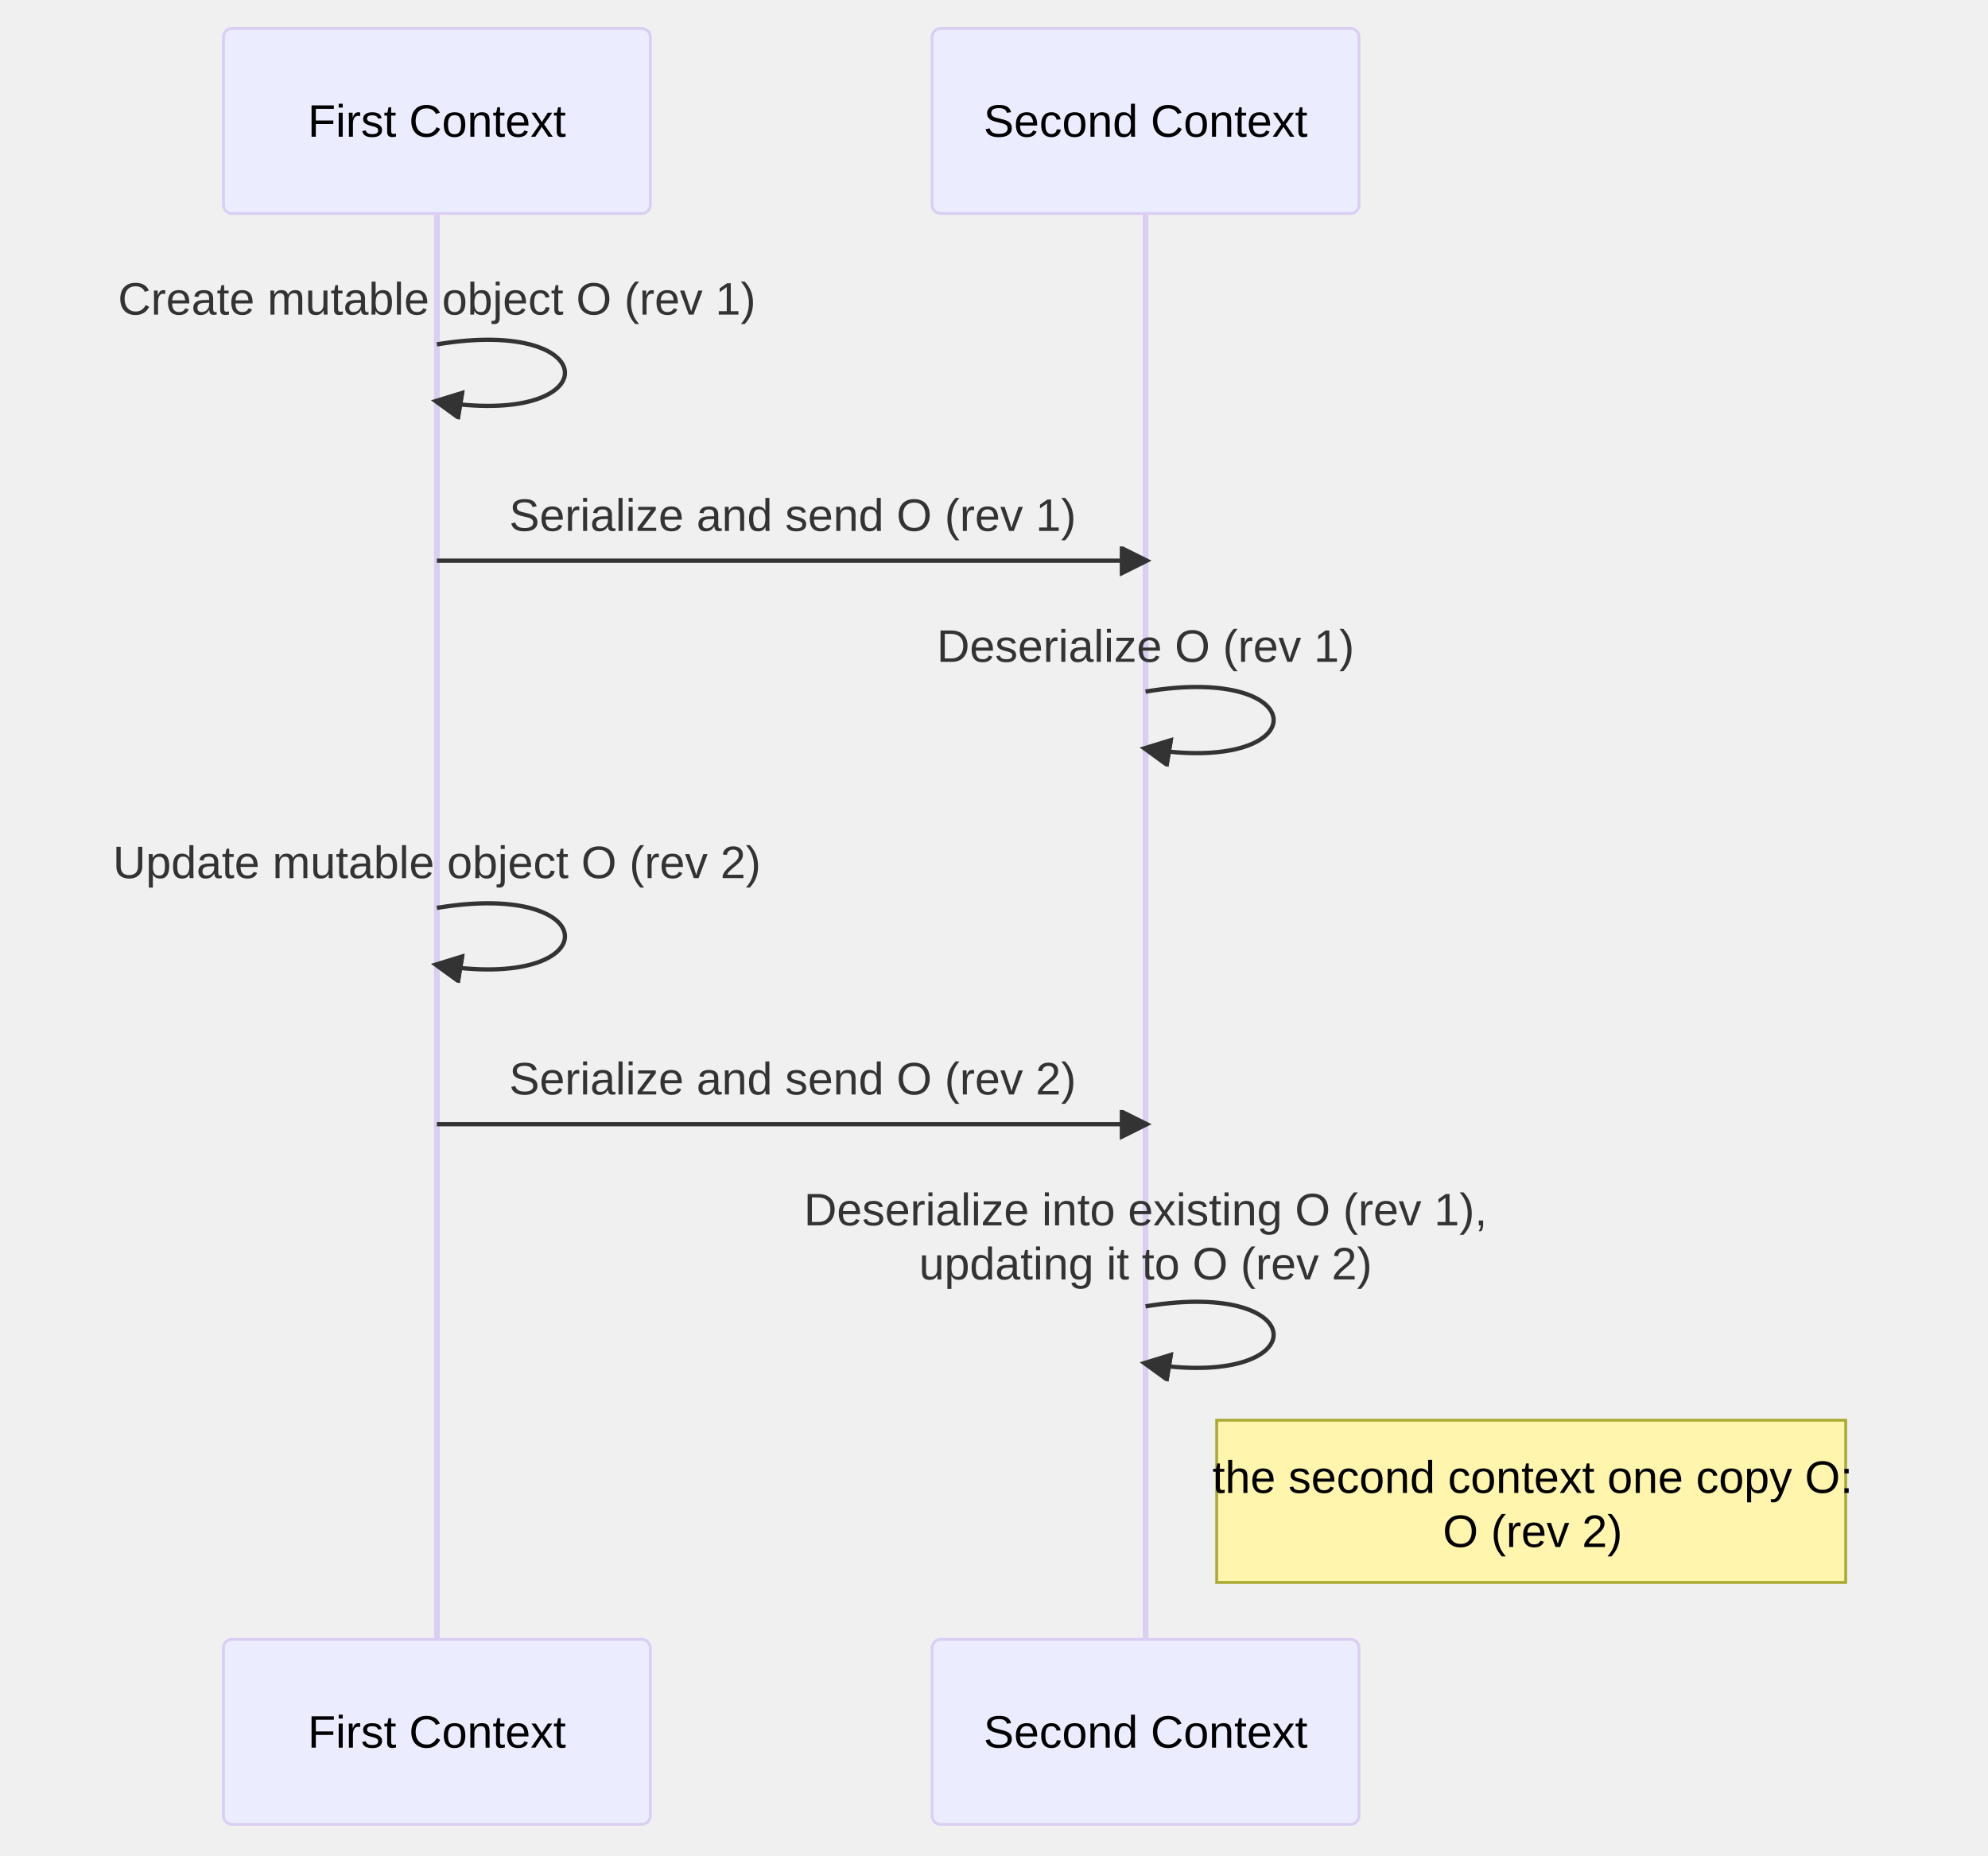
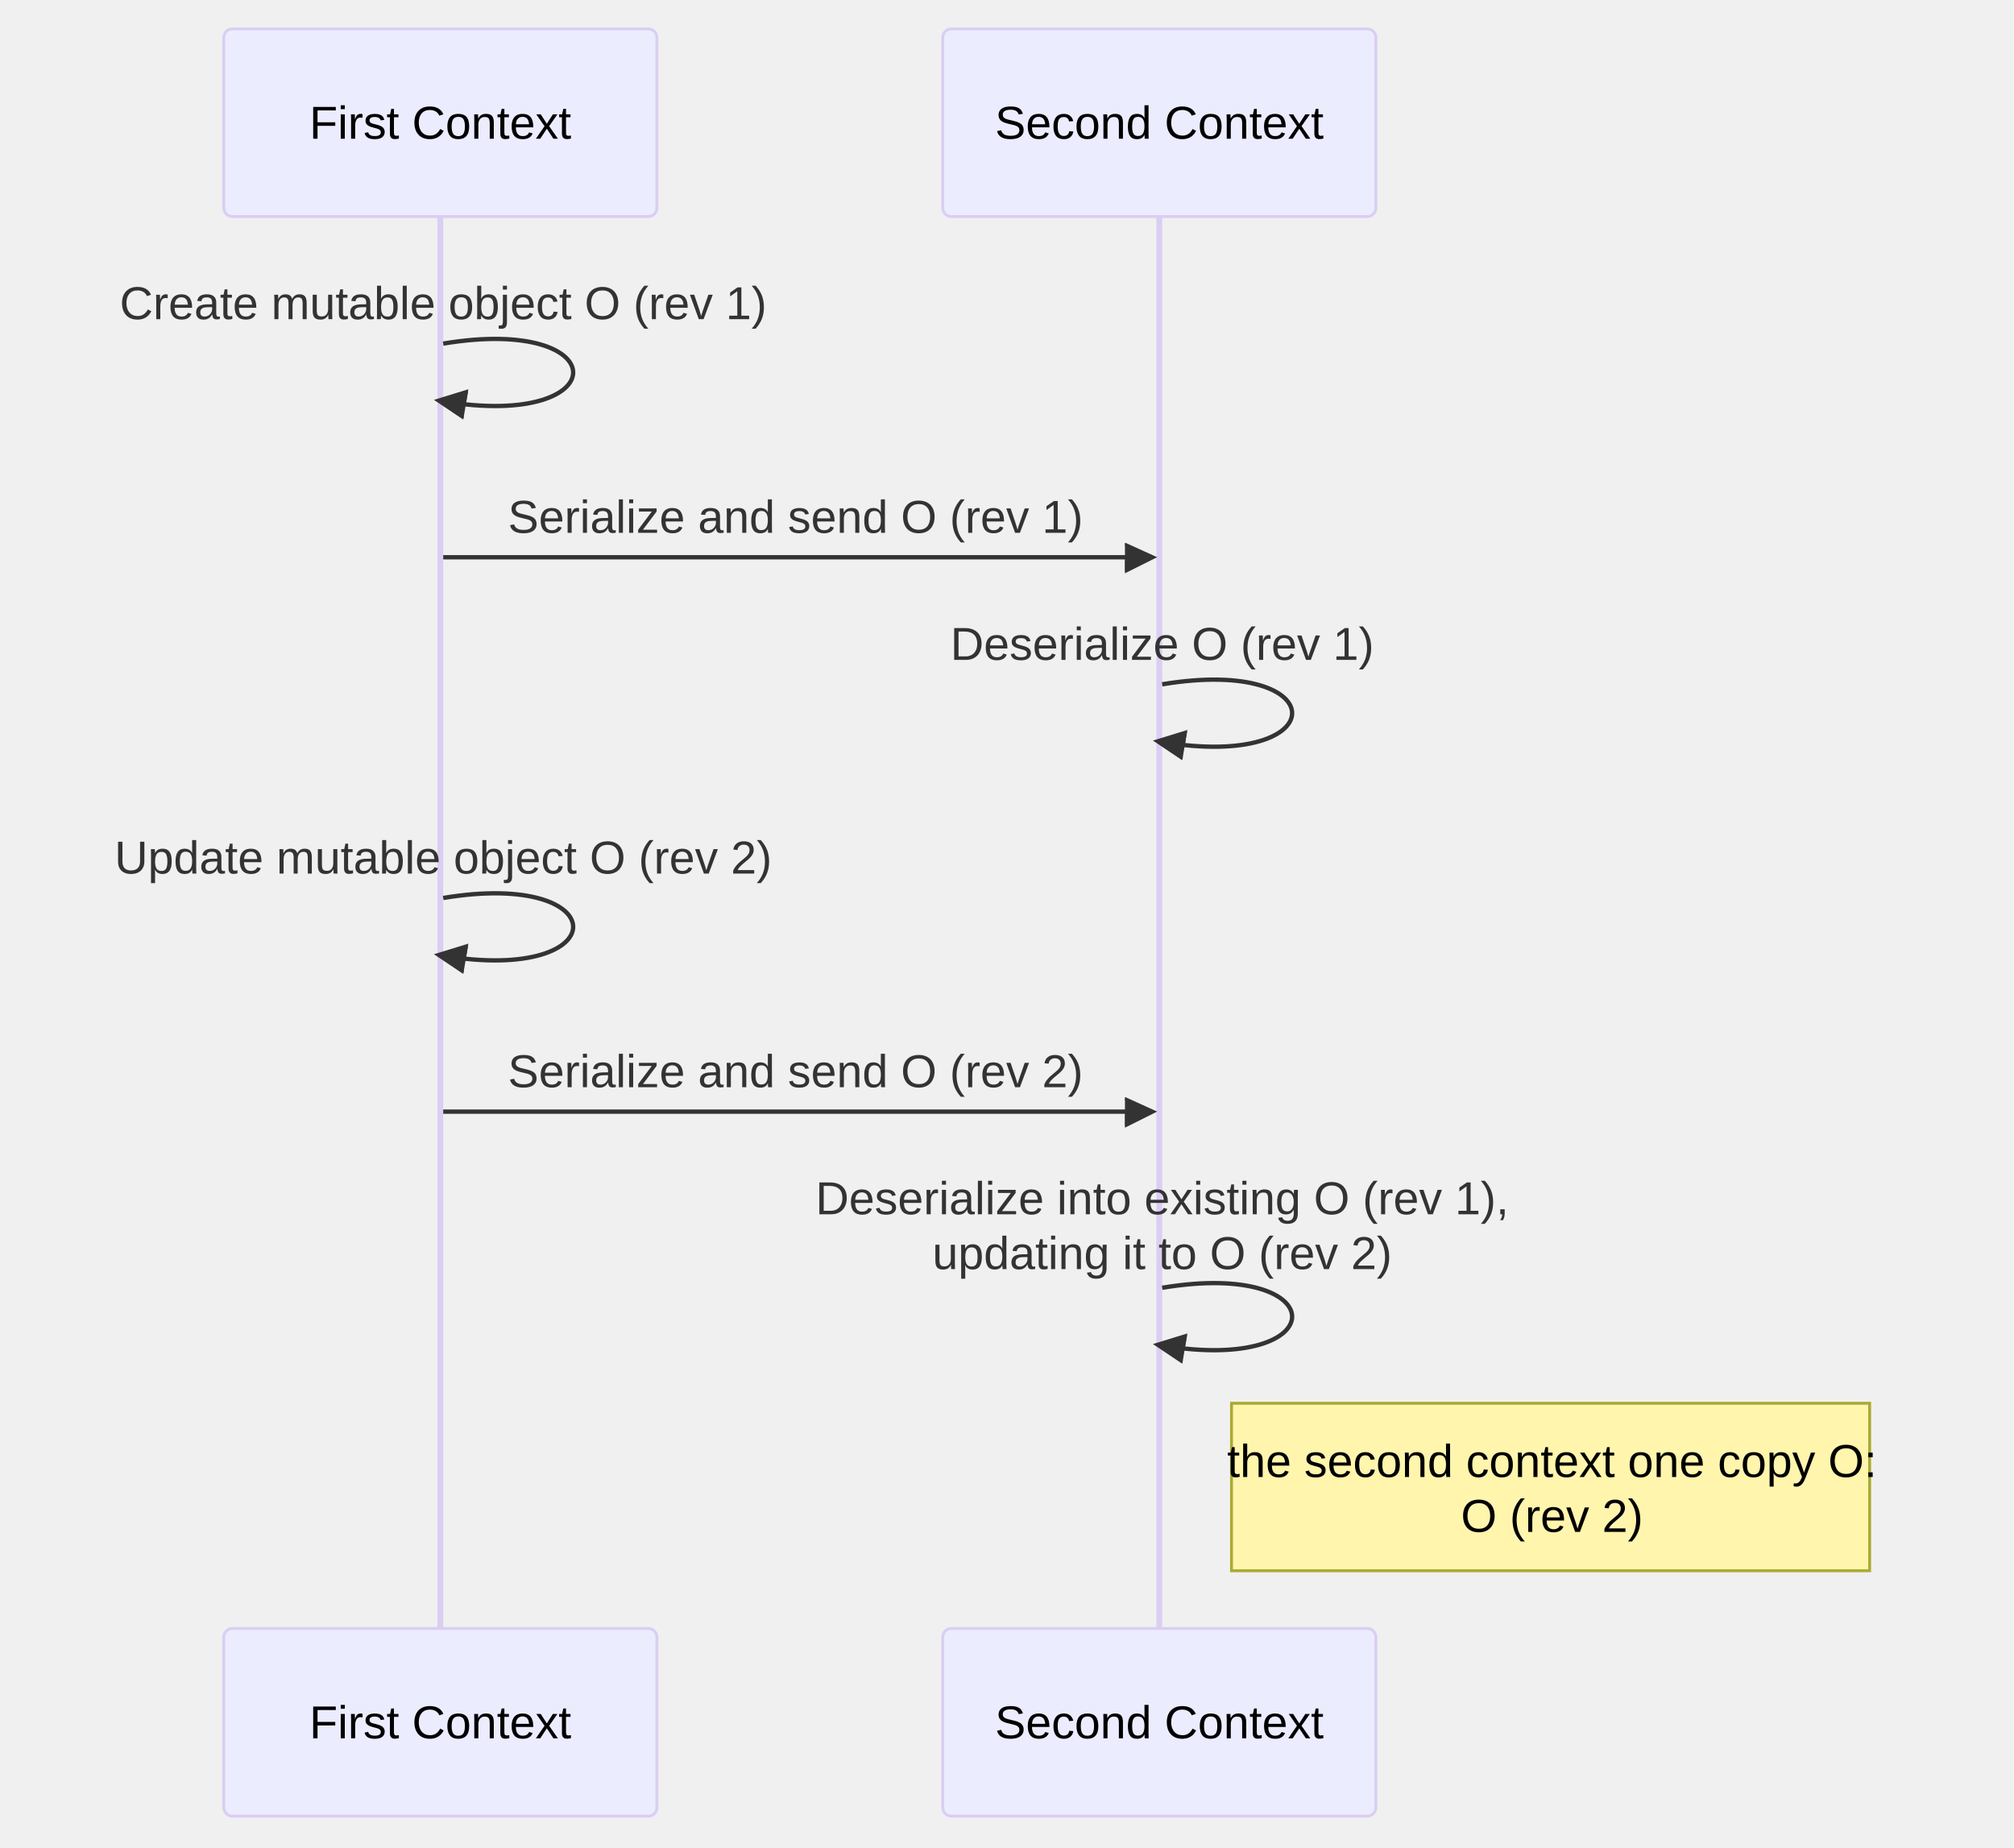
- <svg xmlns="http://www.w3.org/2000/svg" aria-roledescription="sequence" role="graphics-document document" viewBox="-78.5 -10 698.5 652" style="max-width: 698.5px; background-color: white;" width="100%" id="mermaid-1685990135325">
-   <style>#mermaid-1685990135325{font-family:"trebuchet ms",verdana,arial,sans-serif;font-size:16px;fill:#333;}#mermaid-1685990135325 .error-icon{fill:#552222;}#mermaid-1685990135325 .error-text{fill:#552222;stroke:#552222;}#mermaid-1685990135325 .edge-thickness-normal{stroke-width:2px;}#mermaid-1685990135325 .edge-thickness-thick{stroke-width:3.5px;}#mermaid-1685990135325 .edge-pattern-solid{stroke-dasharray:0;}#mermaid-1685990135325 .edge-pattern-dashed{stroke-dasharray:3;}#mermaid-1685990135325 .edge-pattern-dotted{stroke-dasharray:2;}#mermaid-1685990135325 .marker{fill:#333333;stroke:#333333;}#mermaid-1685990135325 .marker.cross{stroke:#333333;}#mermaid-1685990135325 svg{font-family:"trebuchet ms",verdana,arial,sans-serif;font-size:16px;}#mermaid-1685990135325 .actor{stroke:hsl(259.626, 59.777%, 87.902%);fill:#ECECFF;}#mermaid-1685990135325 text.actor&gt;tspan{fill:black;stroke:none;}#mermaid-1685990135325 .actor-line{stroke:grey;}#mermaid-1685990135325 .messageLine0{stroke-width:1.5;stroke-dasharray:none;stroke:#333;}#mermaid-1685990135325 .messageLine1{stroke-width:1.5;stroke-dasharray:2,2;stroke:#333;}#mermaid-1685990135325 #arrowhead path{fill:#333;stroke:#333;}#mermaid-1685990135325 .sequenceNumber{fill:white;}#mermaid-1685990135325 #sequencenumber{fill:#333;}#mermaid-1685990135325 #crosshead path{fill:#333;stroke:#333;}#mermaid-1685990135325 .messageText{fill:#333;stroke:none;}#mermaid-1685990135325 .labelBox{stroke:hsl(259.626, 59.777%, 87.902%);fill:#ECECFF;}#mermaid-1685990135325 .labelText,#mermaid-1685990135325 .labelText&gt;tspan{fill:black;stroke:none;}#mermaid-1685990135325 .loopText,#mermaid-1685990135325 .loopText&gt;tspan{fill:black;stroke:none;}#mermaid-1685990135325 .loopLine{stroke-width:2px;stroke-dasharray:2,2;stroke:hsl(259.626, 59.777%, 87.902%);fill:hsl(259.626, 59.777%, 87.902%);}#mermaid-1685990135325 .note{stroke:#aaaa33;fill:#fff5ad;}#mermaid-1685990135325 .noteText,#mermaid-1685990135325 .noteText&gt;tspan{fill:black;stroke:none;}#mermaid-1685990135325 .activation0{fill:#f4f4f4;stroke:#666;}#mermaid-1685990135325 .activation1{fill:#f4f4f4;stroke:#666;}#mermaid-1685990135325 .activation2{fill:#f4f4f4;stroke:#666;}#mermaid-1685990135325 .actorPopupMenu{position:absolute;}#mermaid-1685990135325 .actorPopupMenuPanel{position:absolute;fill:#ECECFF;box-shadow:0px 8px 16px 0px rgba(0,0,0,0.2);filter:drop-shadow(3px 5px 2px rgb(0 0 0 / 0.4));}#mermaid-1685990135325 .actor-man line{stroke:hsl(259.626, 59.777%, 87.902%);fill:#ECECFF;}#mermaid-1685990135325 .actor-man circle,#mermaid-1685990135325 line{stroke:hsl(259.626, 59.777%, 87.902%);fill:#ECECFF;stroke-width:2px;}#mermaid-1685990135325 :root{--mermaid-font-family:"trebuchet ms",verdana,arial,sans-serif;}</style>
+ <svg xmlns="http://www.w3.org/2000/svg" aria-roledescription="sequence" role="graphics-document document" viewBox="-77.5 -10 697.5 640" style="max-width: 697.5px; background-color: white;" width="100%" id="my-svg">
+   <g>
+     <rect class="actor actor-bottom" ry="3" rx="3" name="B" height="65" width="150" stroke="#666" fill="#eaeaea" y="554" x="249" />
+     <text style="text-anchor: middle; font-size: 16px; font-weight: 400;" class="actor actor-box" alignment-baseline="central" dominant-baseline="central" y="586.5" x="324">
+       <tspan dy="0" x="324">Second Context</tspan>
+     </text>
+   </g>
+   <g>
+     <rect class="actor actor-bottom" ry="3" rx="3" name="A" height="65" width="150" stroke="#666" fill="#eaeaea" y="554" x="0" />
+     <text style="text-anchor: middle; font-size: 16px; font-weight: 400;" class="actor actor-box" alignment-baseline="central" dominant-baseline="central" y="586.5" x="75">
+       <tspan dy="0" x="75">First Context</tspan>
+     </text>
+   </g>
+   <g>
+     <line name="B" stroke="#999" stroke-width="0.5px" class="actor-line 200" y2="554" x2="324" y1="65" x1="324" id="actor1" />
+     <g id="root-1">
+       <rect class="actor actor-top" ry="3" rx="3" name="B" height="65" width="150" stroke="#666" fill="#eaeaea" y="0" x="249" />
+       <text style="text-anchor: middle; font-size: 16px; font-weight: 400;" class="actor actor-box" alignment-baseline="central" dominant-baseline="central" y="32.5" x="324">
+         <tspan dy="0" x="324">Second Context</tspan>
+       </text>
+     </g>
+   </g>
+   <g>
+     <line name="A" stroke="#999" stroke-width="0.5px" class="actor-line 200" y2="554" x2="75" y1="65" x1="75" id="actor0" />
+     <g id="root-0">
+       <rect class="actor actor-top" ry="3" rx="3" name="A" height="65" width="150" stroke="#666" fill="#eaeaea" y="0" x="0" />
+       <text style="text-anchor: middle; font-size: 16px; font-weight: 400;" class="actor actor-box" alignment-baseline="central" dominant-baseline="central" y="32.5" x="75">
+         <tspan dy="0" x="75">First Context</tspan>
+       </text>
+     </g>
+   </g>
+   <style>#my-svg{font-family:"trebuchet ms",verdana,arial,sans-serif;font-size:16px;fill:#333;}#my-svg .error-icon{fill:#552222;}#my-svg .error-text{fill:#552222;stroke:#552222;}#my-svg .edge-thickness-normal{stroke-width:1px;}#my-svg .edge-thickness-thick{stroke-width:3.5px;}#my-svg .edge-pattern-solid{stroke-dasharray:0;}#my-svg .edge-thickness-invisible{stroke-width:0;fill:none;}#my-svg .edge-pattern-dashed{stroke-dasharray:3;}#my-svg .edge-pattern-dotted{stroke-dasharray:2;}#my-svg .marker{fill:#333333;stroke:#333333;}#my-svg .marker.cross{stroke:#333333;}#my-svg svg{font-family:"trebuchet ms",verdana,arial,sans-serif;font-size:16px;}#my-svg p{margin:0;}#my-svg .actor{stroke:hsl(259.626, 59.777%, 87.902%);fill:#ECECFF;}#my-svg text.actor&gt;tspan{fill:black;stroke:none;}#my-svg .actor-line{stroke:hsl(259.626, 59.777%, 87.902%);}#my-svg .messageLine0{stroke-width:1.5;stroke-dasharray:none;stroke:#333;}#my-svg .messageLine1{stroke-width:1.5;stroke-dasharray:2,2;stroke:#333;}#my-svg #arrowhead path{fill:#333;stroke:#333;}#my-svg .sequenceNumber{fill:white;}#my-svg #sequencenumber{fill:#333;}#my-svg #crosshead path{fill:#333;stroke:#333;}#my-svg .messageText{fill:#333;stroke:none;}#my-svg .labelBox{stroke:hsl(259.626, 59.777%, 87.902%);fill:#ECECFF;}#my-svg .labelText,#my-svg .labelText&gt;tspan{fill:black;stroke:none;}#my-svg .loopText,#my-svg .loopText&gt;tspan{fill:black;stroke:none;}#my-svg .loopLine{stroke-width:2px;stroke-dasharray:2,2;stroke:hsl(259.626, 59.777%, 87.902%);fill:hsl(259.626, 59.777%, 87.902%);}#my-svg .note{stroke:#aaaa33;fill:#fff5ad;}#my-svg .noteText,#my-svg .noteText&gt;tspan{fill:black;stroke:none;}#my-svg .activation0{fill:#f4f4f4;stroke:#666;}#my-svg .activation1{fill:#f4f4f4;stroke:#666;}#my-svg .activation2{fill:#f4f4f4;stroke:#666;}#my-svg .actorPopupMenu{position:absolute;}#my-svg .actorPopupMenuPanel{position:absolute;fill:#ECECFF;box-shadow:0px 8px 16px 0px rgba(0,0,0,0.2);filter:drop-shadow(3px 5px 2px rgb(0 0 0 / 0.4));}#my-svg .actor-man line{stroke:hsl(259.626, 59.777%, 87.902%);fill:#ECECFF;}#my-svg .actor-man circle,#my-svg line{stroke:hsl(259.626, 59.777%, 87.902%);fill:#ECECFF;stroke-width:2px;}#my-svg :root{--mermaid-font-family:"trebuchet ms",verdana,arial,sans-serif;}</style>
  <g />
  <defs>
    <symbol height="24" width="24" id="computer">
      <path d="M2 2v13h20v-13h-20zm18 11h-16v-9h16v9zm-10.228 6l.466-1h3.524l.467 1h-4.457zm14.228 3h-24l2-6h2.104l-1.33 4h18.45l-1.297-4h2.073l2 6zm-5-10h-14v-7h14v7z" transform="scale(.5)" />
    </symbol>
  </defs>
  <defs>
    <symbol clip-rule="evenodd" fill-rule="evenodd" id="database">
      <path d="M12.258.001l.256.004.255.005.253.008.251.01.249.012.247.015.246.016.242.019.241.02.239.023.236.024.233.027.231.028.229.031.225.032.223.034.22.036.217.038.214.04.211.041.208.043.205.045.201.046.198.048.194.05.191.051.187.053.183.054.18.056.175.057.172.059.168.06.163.061.16.063.155.064.15.066.074.033.073.033.071.034.07.034.069.035.068.035.067.035.066.035.064.036.064.036.062.036.06.036.06.037.058.037.058.037.055.038.055.038.053.038.052.038.051.039.05.039.048.039.047.039.045.04.044.04.043.04.041.04.04.041.039.041.037.041.036.041.034.041.033.042.032.042.03.042.029.042.027.042.026.043.024.043.023.043.021.043.02.043.018.044.017.043.015.044.013.044.012.044.011.045.009.044.007.045.006.045.004.045.002.045.001.045v17l-.001.045-.002.045-.004.045-.006.045-.007.045-.009.044-.011.045-.012.044-.013.044-.015.044-.017.043-.018.044-.02.043-.021.043-.023.043-.024.043-.026.043-.027.042-.029.042-.03.042-.032.042-.033.042-.034.041-.036.041-.037.041-.039.041-.04.041-.041.04-.043.04-.044.04-.045.04-.047.039-.048.039-.05.039-.051.039-.052.038-.053.038-.055.038-.055.038-.058.037-.058.037-.06.037-.06.036-.062.036-.064.036-.064.036-.066.035-.067.035-.068.035-.069.035-.07.034-.071.034-.073.033-.074.033-.15.066-.155.064-.16.063-.163.061-.168.06-.172.059-.175.057-.18.056-.183.054-.187.053-.191.051-.194.05-.198.048-.201.046-.205.045-.208.043-.211.041-.214.04-.217.038-.22.036-.223.034-.225.032-.229.031-.231.028-.233.027-.236.024-.239.023-.241.02-.242.019-.246.016-.247.015-.249.012-.251.01-.253.008-.255.005-.256.004-.258.001-.258-.001-.256-.004-.255-.005-.253-.008-.251-.01-.249-.012-.247-.015-.245-.016-.243-.019-.241-.02-.238-.023-.236-.024-.234-.027-.231-.028-.228-.031-.226-.032-.223-.034-.22-.036-.217-.038-.214-.04-.211-.041-.208-.043-.204-.045-.201-.046-.198-.048-.195-.05-.19-.051-.187-.053-.184-.054-.179-.056-.176-.057-.172-.059-.167-.06-.164-.061-.159-.063-.155-.064-.151-.066-.074-.033-.072-.033-.072-.034-.07-.034-.069-.035-.068-.035-.067-.035-.066-.035-.064-.036-.063-.036-.062-.036-.061-.036-.06-.037-.058-.037-.057-.037-.056-.038-.055-.038-.053-.038-.052-.038-.051-.039-.049-.039-.049-.039-.046-.039-.046-.04-.044-.04-.043-.04-.041-.04-.04-.041-.039-.041-.037-.041-.036-.041-.034-.041-.033-.042-.032-.042-.03-.042-.029-.042-.027-.042-.026-.043-.024-.043-.023-.043-.021-.043-.02-.043-.018-.044-.017-.043-.015-.044-.013-.044-.012-.044-.011-.045-.009-.044-.007-.045-.006-.045-.004-.045-.002-.045-.001-.045v-17l.001-.045.002-.045.004-.045.006-.045.007-.045.009-.044.011-.045.012-.044.013-.044.015-.044.017-.043.018-.044.02-.043.021-.043.023-.043.024-.043.026-.043.027-.042.029-.042.03-.042.032-.042.033-.042.034-.041.036-.041.037-.041.039-.041.04-.041.041-.04.043-.04.044-.04.046-.04.046-.039.049-.039.049-.039.051-.039.052-.038.053-.038.055-.038.056-.038.057-.037.058-.037.06-.037.061-.036.062-.036.063-.036.064-.036.066-.035.067-.035.068-.035.069-.035.07-.034.072-.034.072-.033.074-.033.151-.066.155-.064.159-.063.164-.061.167-.06.172-.059.176-.057.179-.056.184-.054.187-.053.19-.051.195-.05.198-.048.201-.046.204-.045.208-.043.211-.041.214-.04.217-.038.22-.036.223-.034.226-.032.228-.031.231-.028.234-.027.236-.024.238-.023.241-.02.243-.019.245-.016.247-.015.249-.012.251-.01.253-.008.255-.005.256-.004.258-.001.258.001zm-9.258 20.499v.01l.001.021.003.021.004.022.005.021.006.022.007.022.009.023.01.022.011.023.012.023.013.023.015.023.016.024.017.023.018.024.019.024.021.024.022.025.023.024.024.025.052.049.056.05.061.051.066.051.07.051.075.051.079.052.084.052.088.052.092.052.097.052.102.051.105.052.11.052.114.051.119.051.123.051.127.05.131.05.135.05.139.048.144.049.147.047.152.047.155.047.16.045.163.045.167.043.171.043.176.041.178.041.183.039.187.039.19.037.194.035.197.035.202.033.204.031.209.03.212.029.216.027.219.025.222.024.226.021.23.02.233.018.236.016.24.015.243.012.246.01.249.008.253.005.256.004.259.001.26-.001.257-.004.254-.005.25-.008.247-.011.244-.012.241-.014.237-.016.233-.018.231-.021.226-.021.224-.024.22-.026.216-.027.212-.028.21-.031.205-.031.202-.034.198-.034.194-.036.191-.037.187-.039.183-.04.179-.04.175-.042.172-.043.168-.044.163-.045.16-.046.155-.046.152-.047.148-.048.143-.049.139-.049.136-.05.131-.05.126-.05.123-.051.118-.052.114-.051.11-.052.106-.052.101-.052.096-.052.092-.052.088-.053.083-.051.079-.052.074-.052.07-.051.065-.051.06-.051.056-.05.051-.05.023-.024.023-.025.021-.024.02-.024.019-.024.018-.024.017-.024.015-.023.014-.024.013-.023.012-.023.01-.023.01-.022.008-.022.006-.022.006-.022.004-.022.004-.021.001-.021.001-.021v-4.127l-.077.055-.08.053-.083.054-.085.053-.087.052-.09.052-.093.051-.095.05-.097.05-.1.049-.102.049-.105.048-.106.047-.109.047-.111.046-.114.045-.115.045-.118.044-.12.043-.122.042-.124.042-.126.041-.128.04-.13.04-.132.038-.134.038-.135.037-.138.037-.139.035-.142.035-.143.034-.144.033-.147.032-.148.031-.15.03-.151.03-.153.029-.154.027-.156.027-.158.026-.159.025-.161.024-.162.023-.163.022-.165.021-.166.02-.167.019-.169.018-.169.017-.171.016-.173.015-.173.014-.175.013-.175.012-.177.011-.178.01-.179.008-.179.008-.181.006-.182.005-.182.004-.184.003-.184.002h-.37l-.184-.002-.184-.003-.182-.004-.182-.005-.181-.006-.179-.008-.179-.008-.178-.01-.176-.011-.176-.012-.175-.013-.173-.014-.172-.015-.171-.016-.17-.017-.169-.018-.167-.019-.166-.02-.165-.021-.163-.022-.162-.023-.161-.024-.159-.025-.157-.026-.156-.027-.155-.027-.153-.029-.151-.03-.15-.03-.148-.031-.146-.032-.145-.033-.143-.034-.141-.035-.14-.035-.137-.037-.136-.037-.134-.038-.132-.038-.13-.04-.128-.04-.126-.041-.124-.042-.122-.042-.12-.044-.117-.043-.116-.045-.113-.045-.112-.046-.109-.047-.106-.047-.105-.048-.102-.049-.1-.049-.097-.05-.095-.05-.093-.052-.09-.051-.087-.052-.085-.053-.083-.054-.08-.054-.077-.054v4.127zm0-5.654v.011l.001.021.003.021.004.021.005.022.006.022.007.022.009.022.01.022.011.023.012.023.013.023.015.024.016.023.017.024.018.024.019.024.021.024.022.024.023.025.024.024.052.05.056.05.061.05.066.051.07.051.075.052.079.051.084.052.088.052.092.052.097.052.102.052.105.052.11.051.114.051.119.052.123.05.127.051.131.05.135.049.139.049.144.048.147.048.152.047.155.046.16.045.163.045.167.044.171.042.176.042.178.04.183.04.187.038.19.037.194.036.197.034.202.033.204.032.209.03.212.028.216.027.219.025.222.024.226.022.23.02.233.018.236.016.24.014.243.012.246.01.249.008.253.006.256.003.259.001.26-.001.257-.003.254-.006.25-.008.247-.01.244-.012.241-.015.237-.016.233-.018.231-.02.226-.022.224-.024.22-.025.216-.027.212-.029.21-.03.205-.032.202-.033.198-.035.194-.036.191-.037.187-.039.183-.039.179-.041.175-.042.172-.043.168-.044.163-.045.16-.045.155-.047.152-.047.148-.048.143-.048.139-.05.136-.049.131-.05.126-.051.123-.051.118-.051.114-.052.11-.052.106-.052.101-.052.096-.052.092-.052.088-.052.083-.052.079-.052.074-.051.07-.052.065-.051.06-.05.056-.051.051-.049.023-.025.023-.024.021-.025.02-.024.019-.024.018-.024.017-.024.015-.023.014-.023.013-.024.012-.022.01-.023.01-.023.008-.022.006-.022.006-.022.004-.021.004-.022.001-.021.001-.021v-4.139l-.077.054-.08.054-.083.054-.085.052-.087.053-.09.051-.093.051-.095.051-.097.05-.1.049-.102.049-.105.048-.106.047-.109.047-.111.046-.114.045-.115.044-.118.044-.12.044-.122.042-.124.042-.126.041-.128.04-.13.039-.132.039-.134.038-.135.037-.138.036-.139.036-.142.035-.143.033-.144.033-.147.033-.148.031-.15.03-.151.03-.153.028-.154.028-.156.027-.158.026-.159.025-.161.024-.162.023-.163.022-.165.021-.166.02-.167.019-.169.018-.169.017-.171.016-.173.015-.173.014-.175.013-.175.012-.177.011-.178.009-.179.009-.179.007-.181.007-.182.005-.182.004-.184.003-.184.002h-.37l-.184-.002-.184-.003-.182-.004-.182-.005-.181-.007-.179-.007-.179-.009-.178-.009-.176-.011-.176-.012-.175-.013-.173-.014-.172-.015-.171-.016-.17-.017-.169-.018-.167-.019-.166-.02-.165-.021-.163-.022-.162-.023-.161-.024-.159-.025-.157-.026-.156-.027-.155-.028-.153-.028-.151-.03-.15-.03-.148-.031-.146-.033-.145-.033-.143-.033-.141-.035-.14-.036-.137-.036-.136-.037-.134-.038-.132-.039-.13-.039-.128-.04-.126-.041-.124-.042-.122-.043-.12-.043-.117-.044-.116-.044-.113-.046-.112-.046-.109-.046-.106-.047-.105-.048-.102-.049-.1-.049-.097-.05-.095-.051-.093-.051-.09-.051-.087-.053-.085-.052-.083-.054-.08-.054-.077-.054v4.139zm0-5.666v.011l.001.02.003.022.004.021.005.022.006.021.007.022.009.023.01.022.011.023.012.023.013.023.015.023.016.024.017.024.018.023.019.024.021.025.022.024.023.024.024.025.052.05.056.05.061.05.066.051.07.051.075.052.079.051.084.052.088.052.092.052.097.052.102.052.105.051.11.052.114.051.119.051.123.051.127.05.131.05.135.05.139.049.144.048.147.048.152.047.155.046.16.045.163.045.167.043.171.043.176.042.178.04.183.04.187.038.19.037.194.036.197.034.202.033.204.032.209.03.212.028.216.027.219.025.222.024.226.021.23.02.233.018.236.017.24.014.243.012.246.01.249.008.253.006.256.003.259.001.26-.001.257-.003.254-.006.25-.008.247-.01.244-.013.241-.014.237-.016.233-.018.231-.02.226-.022.224-.024.22-.025.216-.027.212-.029.21-.03.205-.032.202-.033.198-.035.194-.036.191-.037.187-.039.183-.039.179-.041.175-.042.172-.043.168-.044.163-.045.16-.045.155-.047.152-.047.148-.048.143-.049.139-.049.136-.049.131-.051.126-.05.123-.051.118-.052.114-.051.11-.052.106-.052.101-.052.096-.052.092-.052.088-.052.083-.052.079-.052.074-.052.07-.051.065-.051.06-.051.056-.05.051-.049.023-.025.023-.025.021-.024.02-.024.019-.024.018-.024.017-.024.015-.023.014-.024.013-.023.012-.023.01-.022.01-.023.008-.022.006-.022.006-.022.004-.022.004-.021.001-.021.001-.021v-4.153l-.077.054-.08.054-.083.053-.085.053-.087.053-.09.051-.093.051-.095.051-.097.05-.1.049-.102.048-.105.048-.106.048-.109.046-.111.046-.114.046-.115.044-.118.044-.12.043-.122.043-.124.042-.126.041-.128.04-.13.039-.132.039-.134.038-.135.037-.138.036-.139.036-.142.034-.143.034-.144.033-.147.032-.148.032-.15.03-.151.03-.153.028-.154.028-.156.027-.158.026-.159.024-.161.024-.162.023-.163.023-.165.021-.166.02-.167.019-.169.018-.169.017-.171.016-.173.015-.173.014-.175.013-.175.012-.177.01-.178.01-.179.009-.179.007-.181.006-.182.006-.182.004-.184.003-.184.001-.185.001-.185-.001-.184-.001-.184-.003-.182-.004-.182-.006-.181-.006-.179-.007-.179-.009-.178-.01-.176-.01-.176-.012-.175-.013-.173-.014-.172-.015-.171-.016-.17-.017-.169-.018-.167-.019-.166-.02-.165-.021-.163-.023-.162-.023-.161-.024-.159-.024-.157-.026-.156-.027-.155-.028-.153-.028-.151-.03-.15-.03-.148-.032-.146-.032-.145-.033-.143-.034-.141-.034-.14-.036-.137-.036-.136-.037-.134-.038-.132-.039-.13-.039-.128-.041-.126-.041-.124-.041-.122-.043-.12-.043-.117-.044-.116-.044-.113-.046-.112-.046-.109-.046-.106-.048-.105-.048-.102-.048-.1-.05-.097-.049-.095-.051-.093-.051-.09-.052-.087-.052-.085-.053-.083-.053-.08-.054-.077-.054v4.153zm8.74-8.179l-.257.004-.254.005-.25.008-.247.011-.244.012-.241.014-.237.016-.233.018-.231.021-.226.022-.224.023-.22.026-.216.027-.212.028-.21.031-.205.032-.202.033-.198.034-.194.036-.191.038-.187.038-.183.04-.179.041-.175.042-.172.043-.168.043-.163.045-.16.046-.155.046-.152.048-.148.048-.143.048-.139.049-.136.05-.131.05-.126.051-.123.051-.118.051-.114.052-.11.052-.106.052-.101.052-.096.052-.092.052-.088.052-.083.052-.079.052-.074.051-.07.052-.065.051-.06.05-.056.05-.051.05-.023.025-.023.024-.021.024-.02.025-.019.024-.018.024-.017.023-.015.024-.014.023-.013.023-.012.023-.01.023-.01.022-.008.022-.006.023-.006.021-.004.022-.004.021-.001.021-.001.021.001.021.001.021.004.021.004.022.006.021.006.023.008.022.01.022.01.023.012.023.013.023.014.023.015.024.017.023.018.024.019.024.02.025.021.024.023.024.023.025.051.05.056.05.06.05.065.051.07.052.074.051.079.052.083.052.088.052.092.052.096.052.101.052.106.052.11.052.114.052.118.051.123.051.126.051.131.05.136.05.139.049.143.048.148.048.152.048.155.046.16.046.163.045.168.043.172.043.175.042.179.041.183.04.187.038.191.038.194.036.198.034.202.033.205.032.21.031.212.028.216.027.22.026.224.023.226.022.231.021.233.018.237.016.241.014.244.012.247.011.25.008.254.005.257.004.26.001.26-.001.257-.004.254-.005.25-.008.247-.011.244-.012.241-.014.237-.016.233-.018.231-.021.226-.022.224-.023.22-.026.216-.027.212-.028.21-.031.205-.032.202-.033.198-.034.194-.036.191-.038.187-.038.183-.04.179-.041.175-.042.172-.043.168-.043.163-.045.16-.046.155-.046.152-.048.148-.048.143-.048.139-.049.136-.05.131-.05.126-.051.123-.051.118-.051.114-.052.11-.052.106-.052.101-.052.096-.052.092-.052.088-.052.083-.052.079-.052.074-.051.07-.052.065-.051.06-.05.056-.05.051-.05.023-.025.023-.024.021-.024.02-.025.019-.024.018-.024.017-.023.015-.024.014-.023.013-.023.012-.023.01-.023.01-.022.008-.022.006-.023.006-.021.004-.022.004-.021.001-.021.001-.021-.001-.021-.001-.021-.004-.021-.004-.022-.006-.021-.006-.023-.008-.022-.01-.022-.01-.023-.012-.023-.013-.023-.014-.023-.015-.024-.017-.023-.018-.024-.019-.024-.02-.025-.021-.024-.023-.024-.023-.025-.051-.05-.056-.05-.06-.05-.065-.051-.07-.052-.074-.051-.079-.052-.083-.052-.088-.052-.092-.052-.096-.052-.101-.052-.106-.052-.11-.052-.114-.052-.118-.051-.123-.051-.126-.051-.131-.05-.136-.05-.139-.049-.143-.048-.148-.048-.152-.048-.155-.046-.16-.046-.163-.045-.168-.043-.172-.043-.175-.042-.179-.041-.183-.04-.187-.038-.191-.038-.194-.036-.198-.034-.202-.033-.205-.032-.21-.031-.212-.028-.216-.027-.22-.026-.224-.023-.226-.022-.231-.021-.233-.018-.237-.016-.241-.014-.244-.012-.247-.011-.25-.008-.254-.005-.257-.004-.26-.001-.26.001z" transform="scale(.5)" />
    </symbol>
  </defs>
  <defs>
    <symbol height="24" width="24" id="clock">
      <path d="M12 2c5.514 0 10 4.486 10 10s-4.486 10-10 10-10-4.486-10-10 4.486-10 10-10zm0-2c-6.627 0-12 5.373-12 12s5.373 12 12 12 12-5.373 12-12-5.373-12-12-12zm5.848 12.459c.202.038.202.333.001.372-1.907.361-6.045 1.111-6.547 1.111-.719 0-1.301-.582-1.301-1.301 0-.512.77-5.447 1.125-7.445.034-.192.312-.181.343.014l.985 6.238 5.394 1.011z" transform="scale(.5)" />
    </symbol>
  </defs>
-   <g>
-     <line stroke="#999" stroke-width="0.5px" class="200" y2="586" x2="75" y1="5" x1="75" id="actor0" />
-     <g id="root-0">
-       <rect class="actor" ry="3" rx="3" height="65" width="150" stroke="#666" fill="#eaeaea" y="0" x="0" />
-       <text style="text-anchor: middle; font-size: 16px; font-weight: 400;" class="actor" alignment-baseline="central" dominant-baseline="central" y="32.5" x="75">
-         <tspan dy="0" x="75">First Context</tspan>
-       </text>
-     </g>
-   </g>
-   <g>
-     <line stroke="#999" stroke-width="0.5px" class="200" y2="586" x2="324" y1="5" x1="324" id="actor1" />
-     <g id="root-1">
-       <rect class="actor" ry="3" rx="3" height="65" width="150" stroke="#666" fill="#eaeaea" y="0" x="249" />
-       <text style="text-anchor: middle; font-size: 16px; font-weight: 400;" class="actor" alignment-baseline="central" dominant-baseline="central" y="32.5" x="324">
-         <tspan dy="0" x="324">Second Context</tspan>
-       </text>
-     </g>
-   </g>
  <defs>
-     <marker orient="auto" markerHeight="12" markerWidth="12" markerUnits="userSpaceOnUse" refY="5" refX="9" id="arrowhead">
-       <path d="M 0 0 L 10 5 L 0 10 z" />
+     <marker orient="auto-start-reverse" markerHeight="12" markerWidth="12" markerUnits="userSpaceOnUse" refY="5" refX="7.9" id="arrowhead">
+       <path d="M -1 0 L 10 5 L 0 10 z" />
    </marker>
  </defs>
  <defs>
-     <marker refY="5" refX="4" orient="auto" markerHeight="8" markerWidth="15" id="crosshead">
+     <marker refY="4.5" refX="4" orient="auto" markerHeight="8" markerWidth="15" id="crosshead">
      <path style="stroke-dasharray: 0, 0;" d="M 1,2 L 6,7 M 6,2 L 1,7" stroke-width="1pt" stroke="#000000" fill="none" />
    </marker>
  </defs>
  <defs>
-     <marker orient="auto" markerHeight="28" markerWidth="20" refY="7" refX="18" id="filled-head">
+     <marker orient="auto" markerHeight="28" markerWidth="20" refY="7" refX="15.5" id="filled-head">
      <path d="M 18,7 L9,13 L14,7 L9,1 Z" />
    </marker>
  </defs>
  <defs>
    <marker orient="auto" markerHeight="40" markerWidth="60" refY="15" refX="15" id="sequencenumber">
      <circle r="6" cy="15" cx="15" />
    </marker>
  </defs>
  <g>
-     <rect class="note" ry="0" rx="0" height="57" width="221" stroke="#666" fill="#EDF2AE" y="489" x="349" />
-     <text style="font-size: 16px; font-weight: 400;" dy="1em" class="noteText" alignment-baseline="middle" dominant-baseline="middle" text-anchor="middle" y="494" x="460">
+     <rect class="note" height="58" width="221" stroke="#666" fill="#EDF2AE" y="476" x="349" />
+     <text style="font-size: 16px; font-weight: 400;" dy="1em" class="noteText" alignment-baseline="middle" dominant-baseline="middle" text-anchor="middle" y="481" x="460">
      <tspan x="460">the second context one copy O:</tspan>
    </text>
-     <text style="font-size: 16px; font-weight: 400;" dy="1em" class="noteText" alignment-baseline="middle" dominant-baseline="middle" text-anchor="middle" y="513" x="460">
+     <text style="font-size: 16px; font-weight: 400;" dy="1em" class="noteText" alignment-baseline="middle" dominant-baseline="middle" text-anchor="middle" y="500" x="460">
      <tspan x="460">O (rev 2)</tspan>
    </text>
  </g>
-   <text style="font-size: 16px; font-weight: 400;" dy="1em" class="messageText" alignment-baseline="middle" dominant-baseline="middle" text-anchor="middle" y="80" x="75">Create mutable object O (rev 1)</text>
-   <path style="fill: none;" marker-end="url(#arrowhead)" stroke="none" stroke-width="2" class="messageLine0" d="M 75,111 C 135,101 135,141 75,131" />
-   <text style="font-size: 16px; font-weight: 400;" dy="1em" class="messageText" alignment-baseline="middle" dominant-baseline="middle" text-anchor="middle" y="156" x="200">Serialize and send O (rev 1)</text>
-   <line style="fill: none;" marker-end="url(#arrowhead)" stroke="none" stroke-width="2" class="messageLine0" y2="187" x2="324" y1="187" x1="75" />
-   <text style="font-size: 16px; font-weight: 400;" dy="1em" class="messageText" alignment-baseline="middle" dominant-baseline="middle" text-anchor="middle" y="202" x="324">Deserialize O (rev 1)</text>
-   <path style="fill: none;" marker-end="url(#arrowhead)" stroke="none" stroke-width="2" class="messageLine0" d="M 324,233 C 384,223 384,263 324,253" />
-   <text style="font-size: 16px; font-weight: 400;" dy="1em" class="messageText" alignment-baseline="middle" dominant-baseline="middle" text-anchor="middle" y="278" x="75">Update mutable object O (rev 2)</text>
-   <path style="fill: none;" marker-end="url(#arrowhead)" stroke="none" stroke-width="2" class="messageLine0" d="M 75,309 C 135,299 135,339 75,329" />
-   <text style="font-size: 16px; font-weight: 400;" dy="1em" class="messageText" alignment-baseline="middle" dominant-baseline="middle" text-anchor="middle" y="354" x="200">Serialize and send O (rev 2)</text>
-   <line style="fill: none;" marker-end="url(#arrowhead)" stroke="none" stroke-width="2" class="messageLine0" y2="385" x2="324" y1="385" x1="75" />
-   <text style="font-size: 16px; font-weight: 400;" dy="1em" class="messageText" alignment-baseline="middle" dominant-baseline="middle" text-anchor="middle" y="400" x="324">Deserialize into existing O (rev 1), </text>
-   <text style="font-size: 16px; font-weight: 400;" dy="1em" class="messageText" alignment-baseline="middle" dominant-baseline="middle" text-anchor="middle" y="419" x="324">updating it to O (rev 2)</text>
-   <path style="fill: none;" marker-end="url(#arrowhead)" stroke="none" stroke-width="2" class="messageLine0" d="M 324,449 C 384,439 384,479 324,469" />
-   <g>
-     <rect class="actor" ry="3" rx="3" height="65" width="150" stroke="#666" fill="#eaeaea" y="566" x="0" />
-     <text style="text-anchor: middle; font-size: 16px; font-weight: 400;" class="actor" alignment-baseline="central" dominant-baseline="central" y="598.5" x="75">
-       <tspan dy="0" x="75">First Context</tspan>
-     </text>
-   </g>
-   <g>
-     <rect class="actor" ry="3" rx="3" height="65" width="150" stroke="#666" fill="#eaeaea" y="566" x="249" />
-     <text style="text-anchor: middle; font-size: 16px; font-weight: 400;" class="actor" alignment-baseline="central" dominant-baseline="central" y="598.5" x="324">
-       <tspan dy="0" x="324">Second Context</tspan>
-     </text>
-   </g>
+   <text style="font-size: 16px; font-weight: 400;" dy="1em" class="messageText" alignment-baseline="middle" dominant-baseline="middle" text-anchor="middle" y="80" x="76">Create mutable object O (rev 1)</text>
+   <path style="fill: none;" marker-end="url(#arrowhead)" stroke="none" stroke-width="2" class="messageLine0" d="M 76,109 C 136,99 136,139 76,129" />
+   <text style="font-size: 16px; font-weight: 400;" dy="1em" class="messageText" alignment-baseline="middle" dominant-baseline="middle" text-anchor="middle" y="154" x="198">Serialize and send O (rev 1)</text>
+   <line style="fill: none;" marker-end="url(#arrowhead)" stroke="none" stroke-width="2" class="messageLine0" y2="183" x2="320" y1="183" x1="76" />
+   <text style="font-size: 16px; font-weight: 400;" dy="1em" class="messageText" alignment-baseline="middle" dominant-baseline="middle" text-anchor="middle" y="198" x="325">Deserialize O (rev 1)</text>
+   <path style="fill: none;" marker-end="url(#arrowhead)" stroke="none" stroke-width="2" class="messageLine0" d="M 325,227 C 385,217 385,257 325,247" />
+   <text style="font-size: 16px; font-weight: 400;" dy="1em" class="messageText" alignment-baseline="middle" dominant-baseline="middle" text-anchor="middle" y="272" x="76">Update mutable object O (rev 2)</text>
+   <path style="fill: none;" marker-end="url(#arrowhead)" stroke="none" stroke-width="2" class="messageLine0" d="M 76,301 C 136,291 136,331 76,321" />
+   <text style="font-size: 16px; font-weight: 400;" dy="1em" class="messageText" alignment-baseline="middle" dominant-baseline="middle" text-anchor="middle" y="346" x="198">Serialize and send O (rev 2)</text>
+   <line style="fill: none;" marker-end="url(#arrowhead)" stroke="none" stroke-width="2" class="messageLine0" y2="375" x2="320" y1="375" x1="76" />
+   <text style="font-size: 16px; font-weight: 400;" dy="1em" class="messageText" alignment-baseline="middle" dominant-baseline="middle" text-anchor="middle" y="390" x="325">Deserialize into existing O (rev 1), </text>
+   <text style="font-size: 16px; font-weight: 400;" dy="1em" class="messageText" alignment-baseline="middle" dominant-baseline="middle" text-anchor="middle" y="409" x="325">updating it to O (rev 2)</text>
+   <path style="fill: none;" marker-end="url(#arrowhead)" stroke="none" stroke-width="2" class="messageLine0" d="M 325,436 C 385,426 385,466 325,456" />
</svg>
